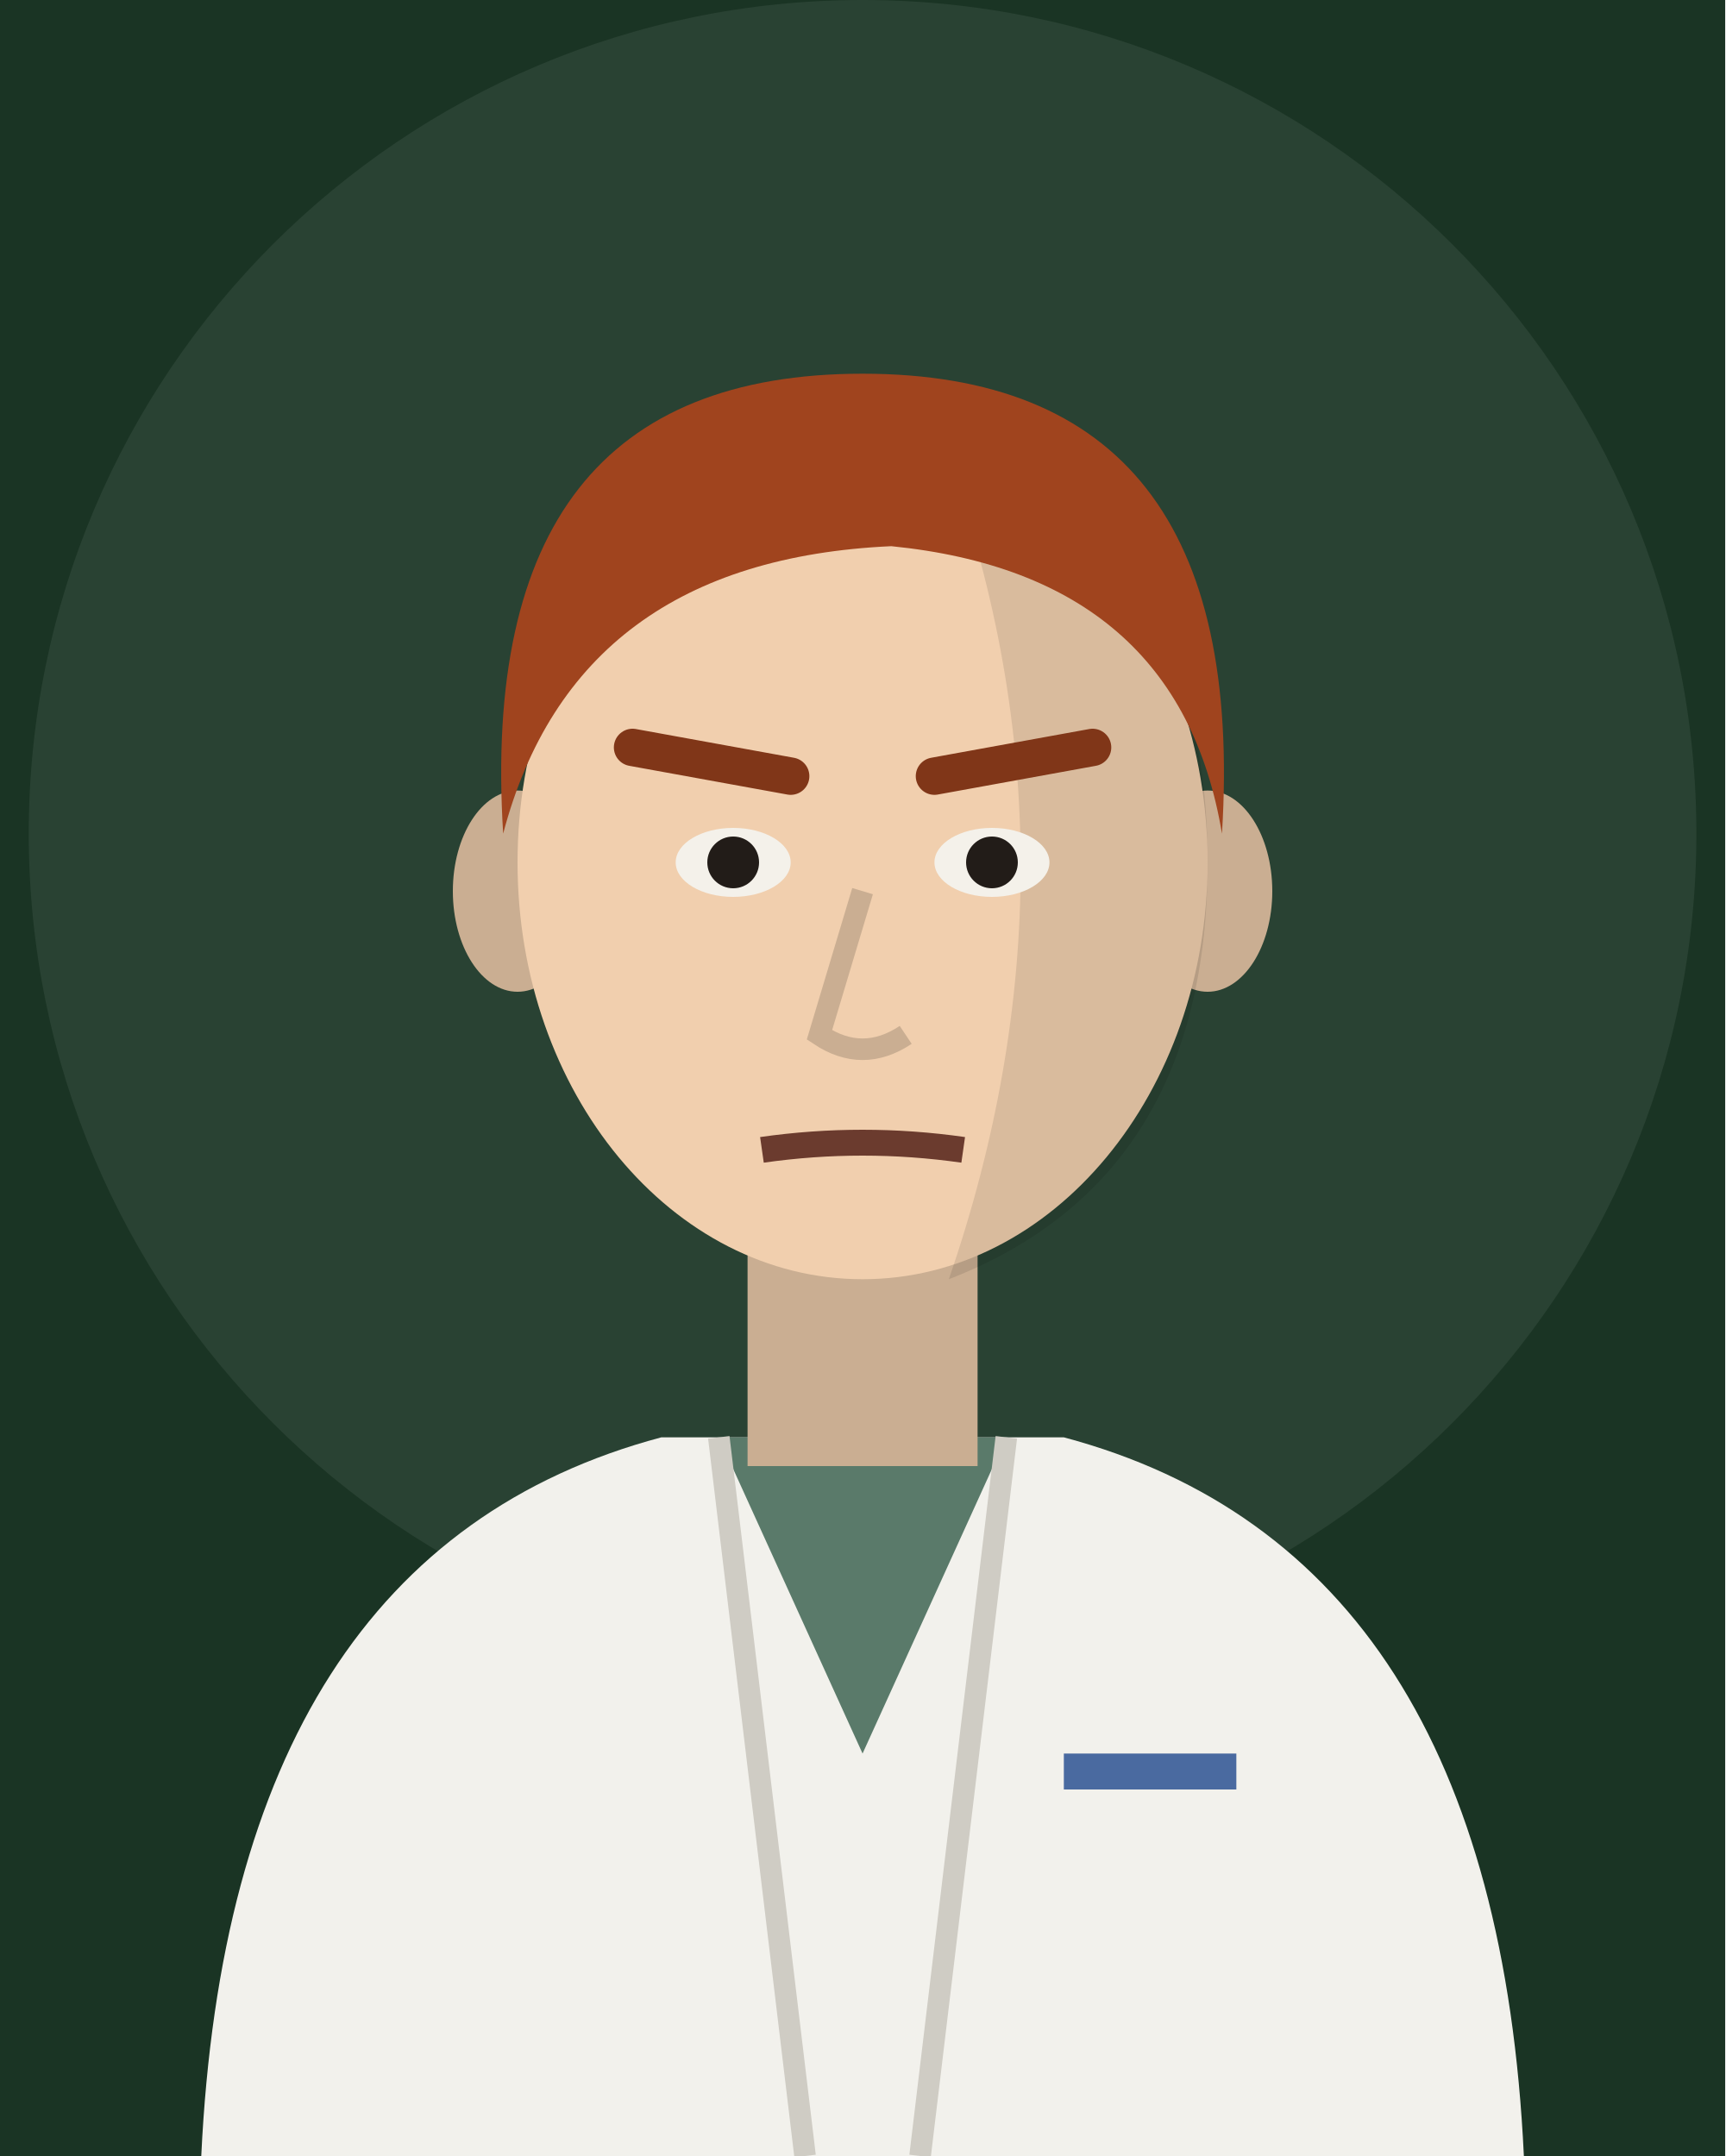
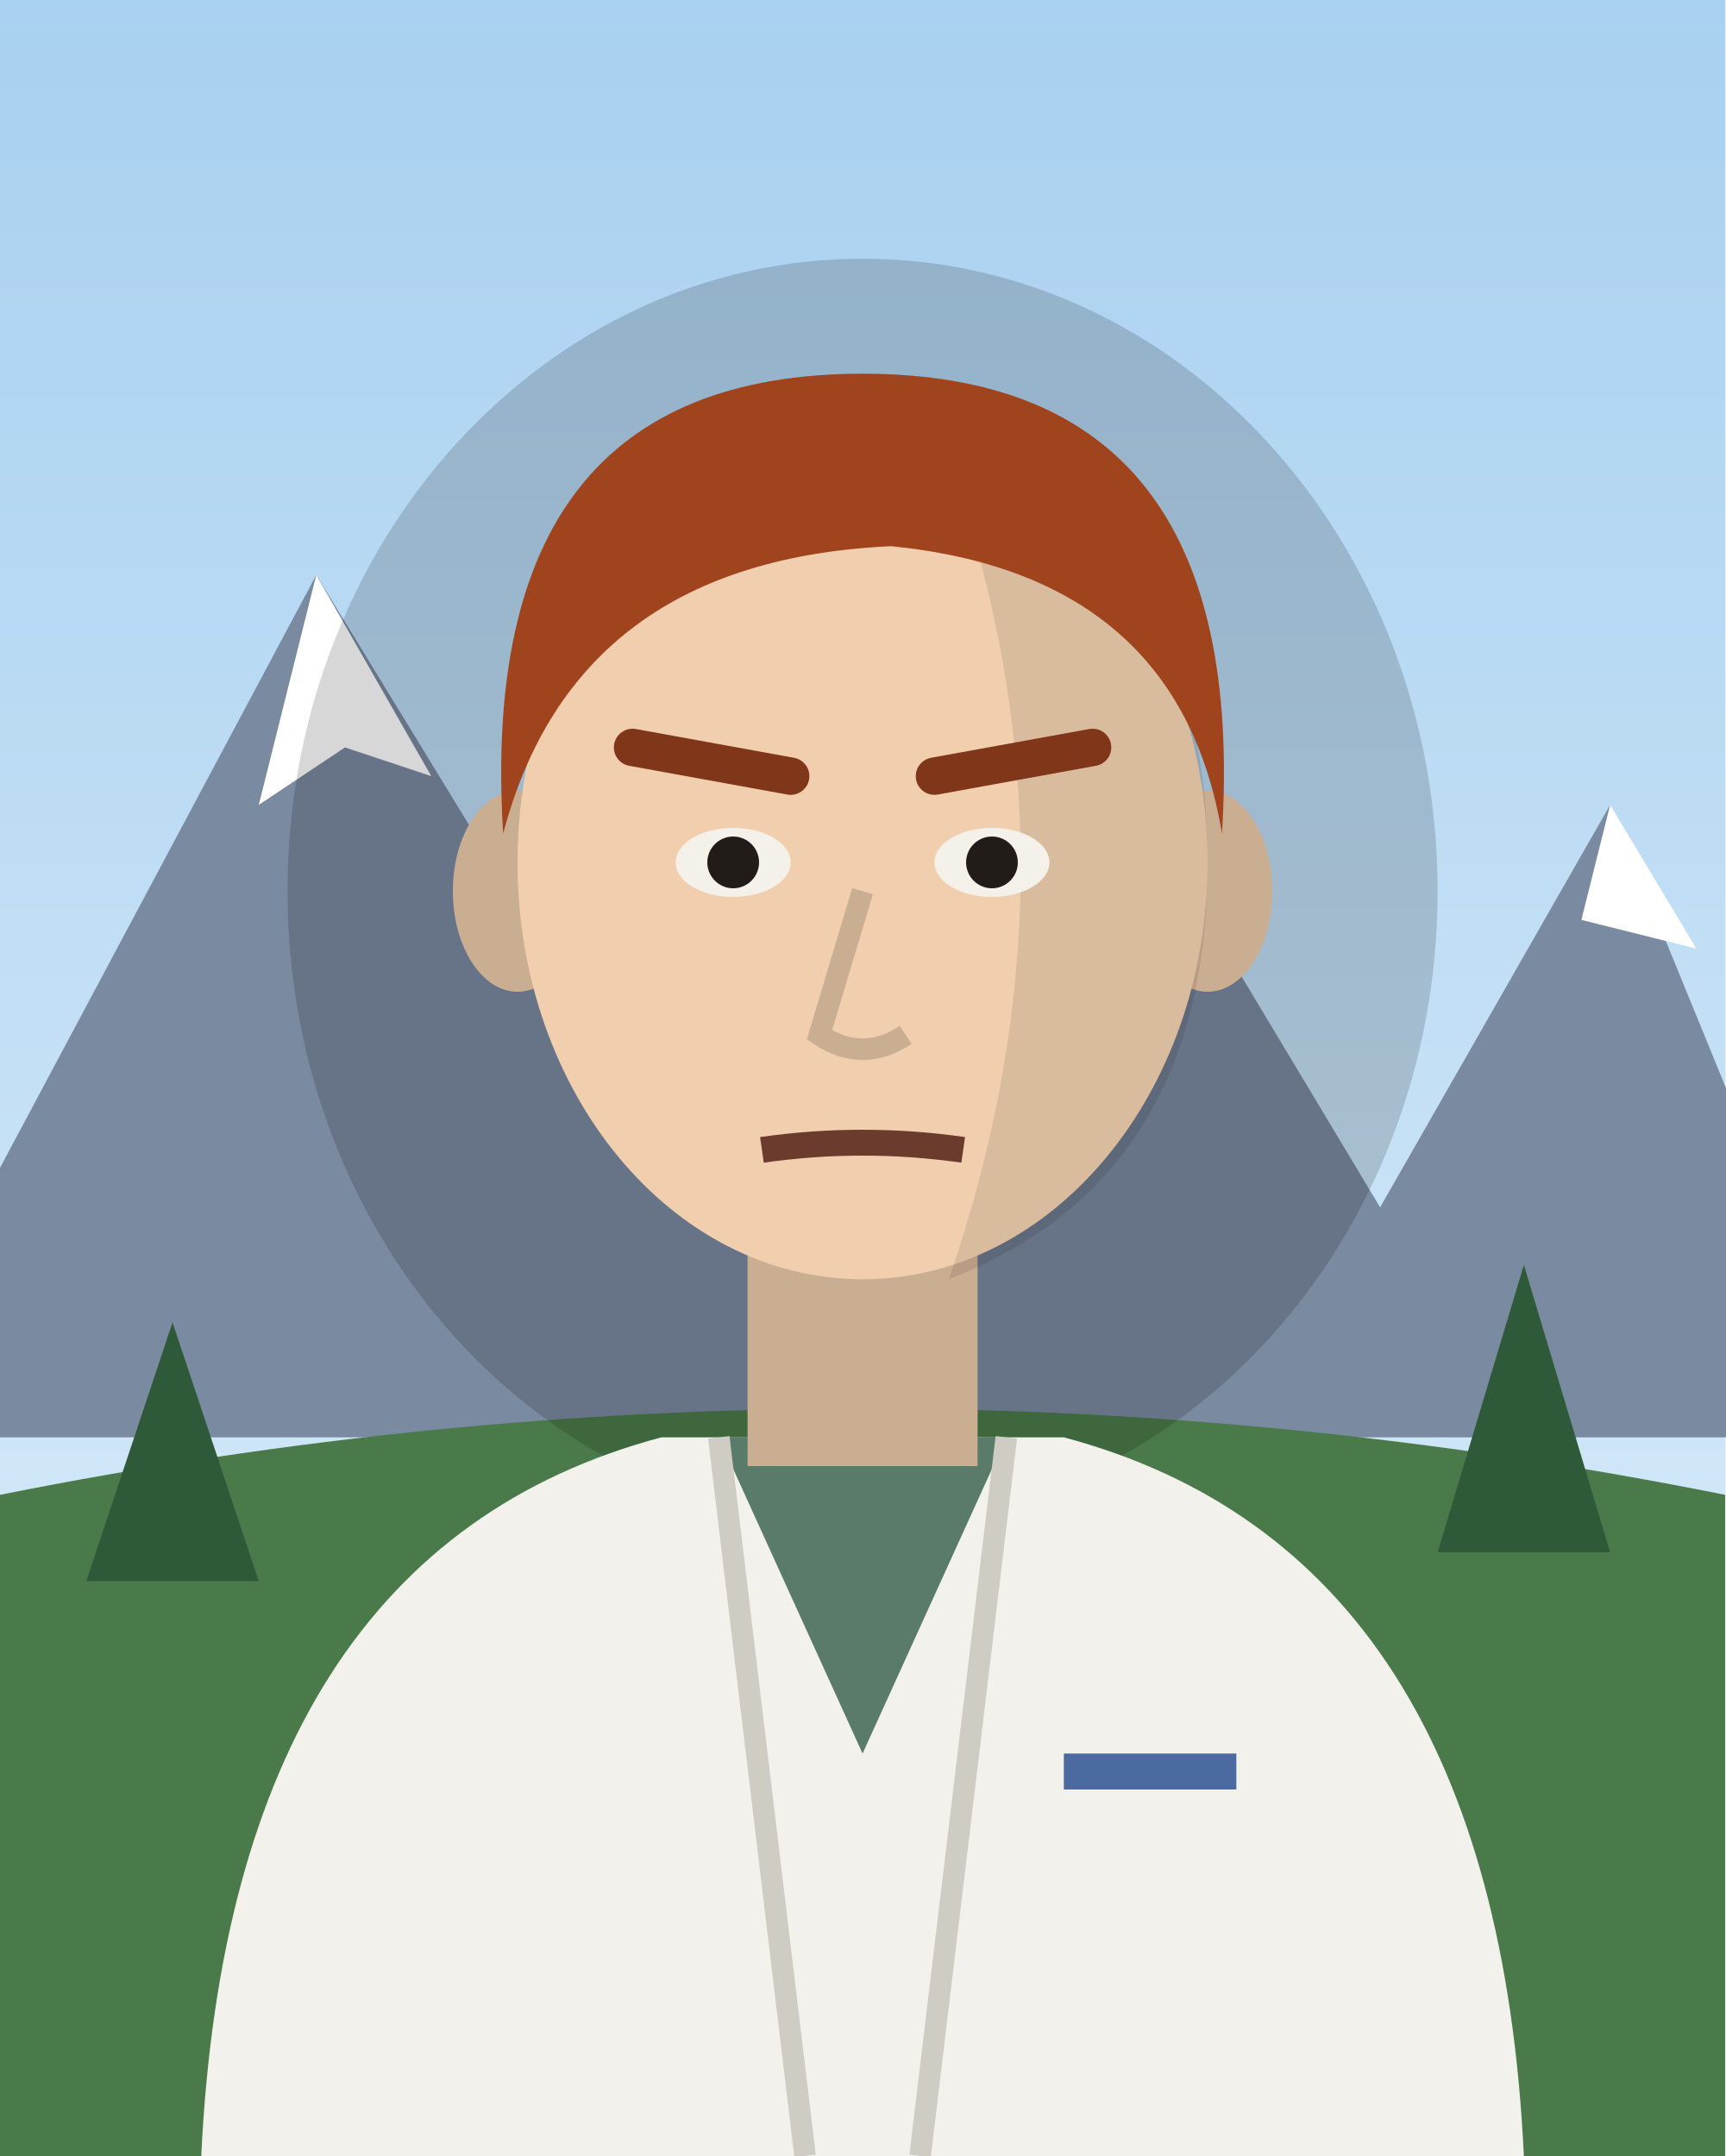
<svg xmlns="http://www.w3.org/2000/svg" viewBox="0 0 120 150" role="img" aria-label="Robert Hale">
  <style>.fx{transform-box:fill-box;transform-origin:center}.tw{animation:tw 3s ease-in-out infinite}.pu{animation:pu 4s ease-in-out infinite}@keyframes tw{50%{opacity:.25}}@keyframes pu{50%{opacity:.55}}@keyframes spin{to{transform:rotate(360deg)}}@media (prefers-reduced-motion:reduce){*{animation:none!important}}</style>
-   <rect width="120" height="150" fill="#1a3424" />
-   <circle cx="60" cy="58" r="58" fill="#fff" opacity=".07" />
+   <defs>
+     <linearGradient id="s105" x1="0" y1="0" x2="0" y2="1">
+       <stop offset="0" stop-color="#a8d0f0" />
+       <stop offset="1" stop-color="#e0f0fa" />
+     </linearGradient>
+   </defs>
+   <rect width="120" height="150" fill="url(#s105)" />
+   <path d="M-10 100 L22 40 L44 76 L66 34 L96 84 L112 56 L130 100Z" fill="#7a8aa0" />
+   <path d="M22 40 L30 54 L24 52 L18 56Z M66 34 L76 50 L68 48 L60 52Z M112 56 L118 66 L110 64Z" fill="#fff" />
+   <path d="M0 104 Q60 92 120 104 V150 H0Z" fill="#4a7a4a" />
+   <g fill="#2f5a3a">
+     <path d="M6 110 l6 -18 l6 18Z" />
+     <path d="M100 108 l6 -20 l6 20Z" />
+   </g>
+   <ellipse cx="60" cy="62" rx="40" ry="44" fill="#000" opacity=".16" />
  <path d="M14 150 Q16 108 46 100 H74 Q104 108 106 150Z" fill="#f2f1ec" />
  <path d="M50 100 L60 122 L70 100Z" fill="#5a7a6a" />
  <path d="M50 100 L56 150 M70 100 L64 150" stroke="#cfccc4" stroke-width="1.5" />
  <rect x="74" y="122" width="12" height="2.5" fill="#4a6aa0" />
  <rect x="52" y="86" width="16" height="16" fill="#caae92" />
  <ellipse cx="36" cy="62" rx="4.5" ry="7" fill="#caae92" />
  <ellipse cx="84" cy="62" rx="4.5" ry="7" fill="#caae92" />
  <ellipse cx="60" cy="60" rx="24" ry="29" fill="#f1cfae" />
  <path d="M66 32 Q84 38 84 60 Q84 82 66 89 Q76 60 66 32Z" fill="#000" opacity=".1" />
  <path d="M35 58 Q33 26 60 26 Q87 26 85 58 Q82 40 62 38 Q40 39 35 58Z" fill="#a0441e" />
  <path d="M44 52 L55 54 M65 54 L76 52" stroke="#803618" stroke-width="2.6" stroke-linecap="round" />
  <ellipse cx="51" cy="60" rx="4" ry="2.4" fill="#f4f1ea" />
  <circle cx="51" cy="60" r="1.8" fill="#221c18" />
  <ellipse cx="69" cy="60" rx="4" ry="2.4" fill="#f4f1ea" />
  <circle cx="69" cy="60" r="1.8" fill="#221c18" />
  <path d="M60 62 L57 72 Q60 74 63 72" fill="none" stroke="#caae92" stroke-width="1.5" />
  <path d="M53 80 Q60 79 67 80" stroke="#6b3b2e" stroke-width="1.8" fill="none" />
</svg>
